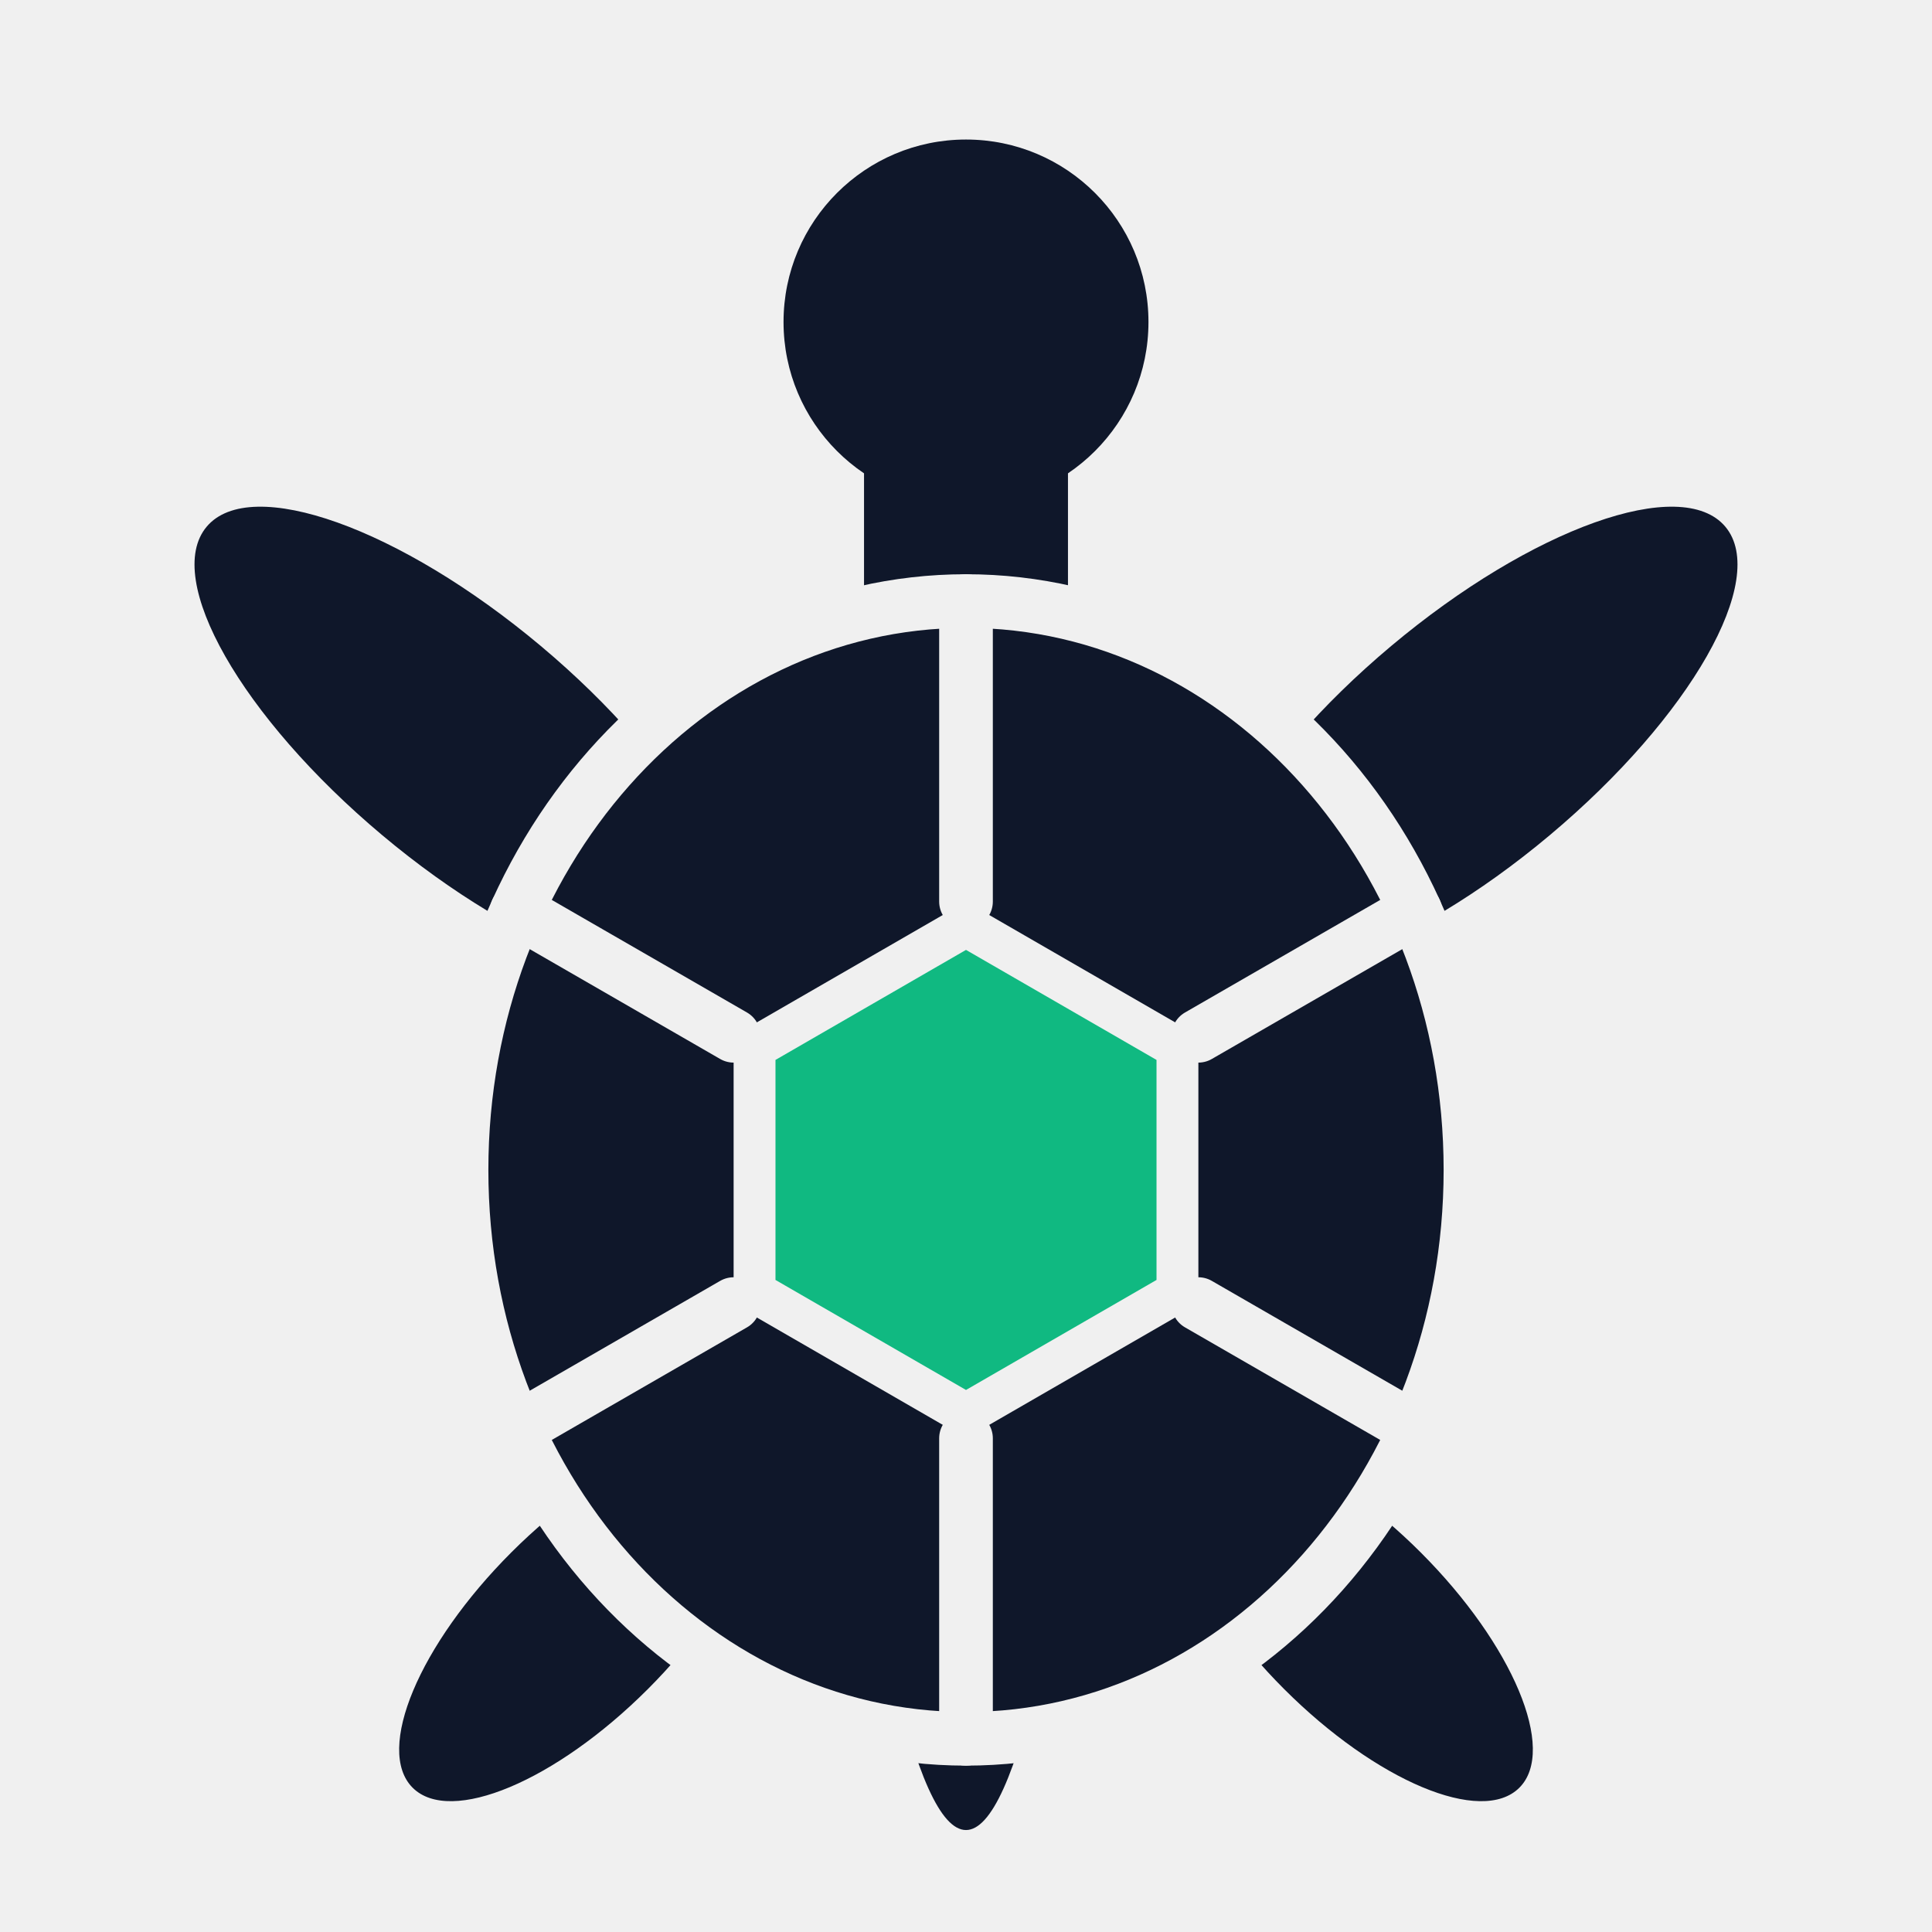
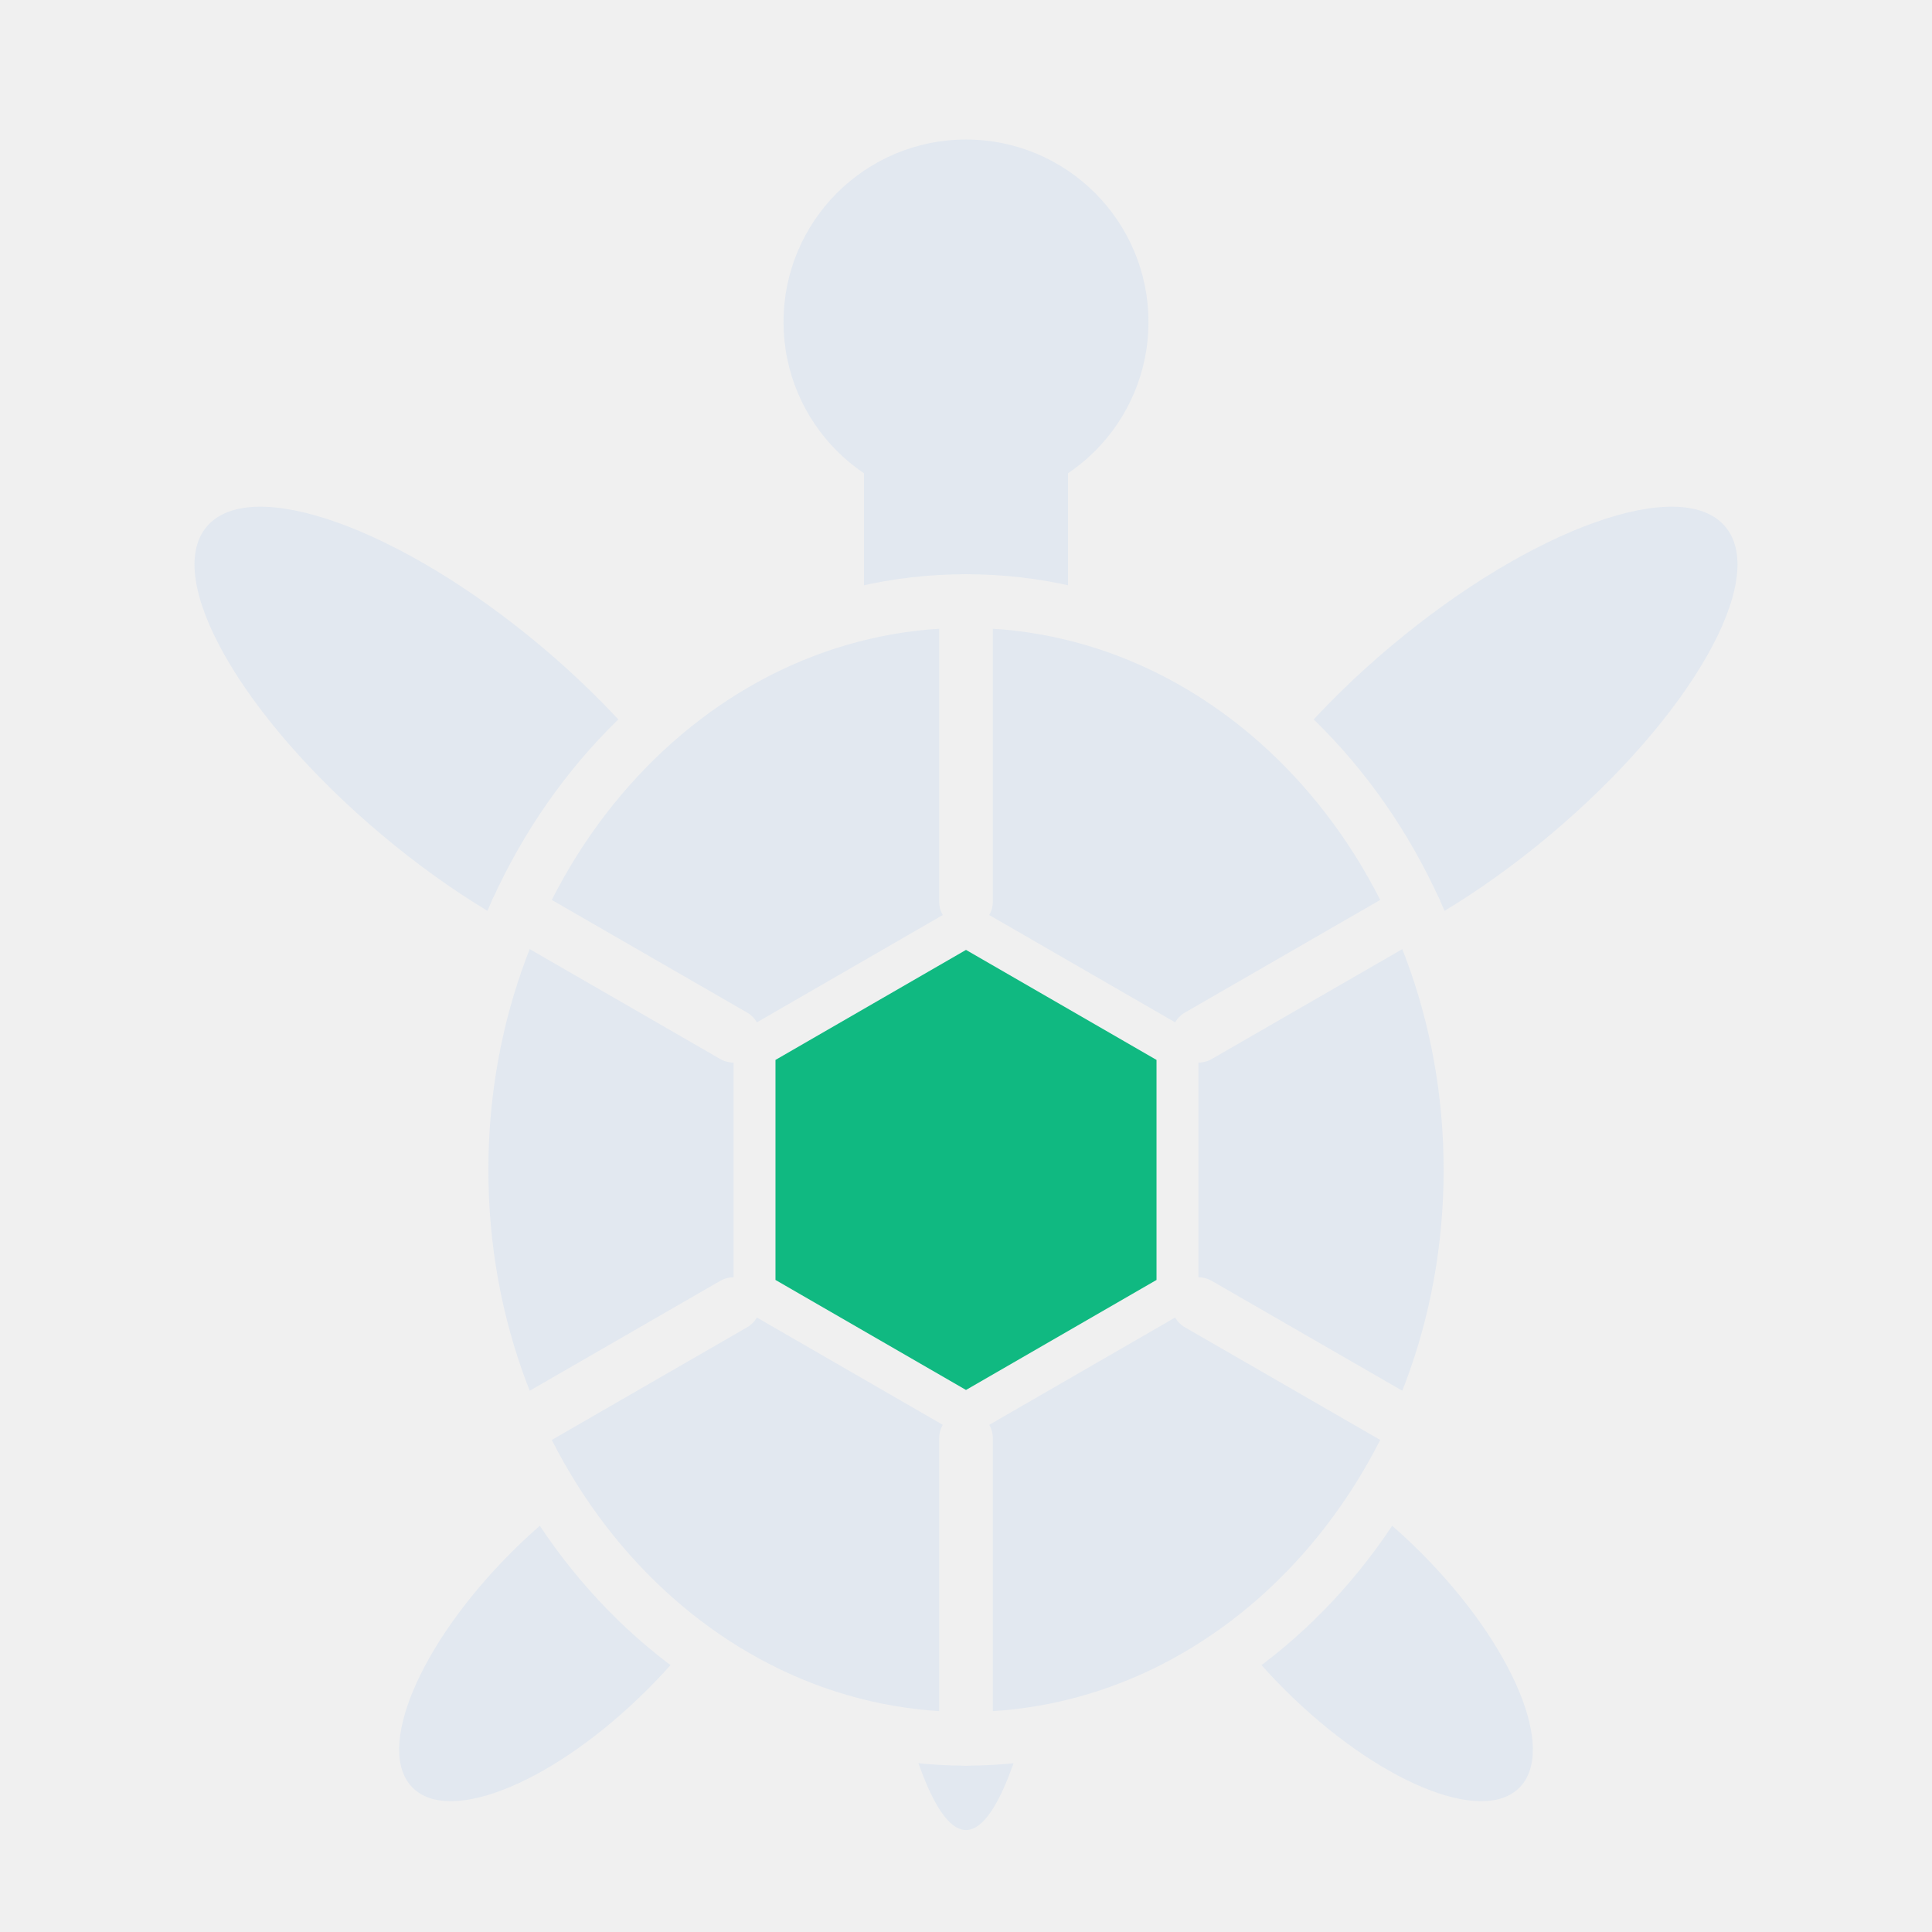
<svg xmlns="http://www.w3.org/2000/svg" viewBox="-180 -200 360 360" aria-label="Turtle Trips">
  <defs>
-     <mask id="tt-logo-scutes">
+     <mask id="tt-logo-dark-scutes">
      <rect x="-180" y="-200" width="360" height="360" fill="white" />
      <ellipse cx="0" cy="18" rx="94" ry="106" fill="none" stroke="black" stroke-width="10" />
      <polygon points="0,-32 43.3,-7 43.3,43 0,68 -43.3,43 -43.3,-7" fill="black" />
      <g stroke="black" stroke-width="10" stroke-linecap="round">
        <line x1="0" y1="-32" x2="0" y2="-88" />
        <line x1="43.3" y1="-7" x2="83.7" y2="-30.3" />
        <line x1="-43.3" y1="-7" x2="-83.7" y2="-30.3" />
        <line x1="43.3" y1="43" x2="83.7" y2="66.3" />
        <line x1="-43.3" y1="43" x2="-83.7" y2="66.3" />
        <line x1="0" y1="68" x2="0" y2="124" />
      </g>
    </mask>
  </defs>
-   <g mask="url(#tt-logo-scutes)">
-     <g fill="#0F172A">
+   <g mask="url(#tt-logo-dark-scutes)">
+     <g fill="#E2E8F0">
      <ellipse cx="0" cy="0" rx="62" ry="23" transform="translate(-94,-62) rotate(40)" />
      <ellipse cx="0" cy="0" rx="62" ry="23" transform="translate(94,-62) rotate(-40)" />
      <ellipse cx="0" cy="0" rx="44" ry="18" transform="translate(-72,102) rotate(-45)" />
      <ellipse cx="0" cy="0" rx="44" ry="18" transform="translate(72,102) rotate(45)" />
      <path d="M -14 110 Q 0 172 14 110 Z" />
      <circle cx="0" cy="-140" r="34" />
      <rect x="-19" y="-140" width="38" height="70" />
      <ellipse cx="0" cy="18" rx="94" ry="106" />
    </g>
  </g>
  <polygon points="0,-23 35.5,-2.5 35.5,38.5 0,59 -35.5,38.5 -35.5,-2.5" fill="#10B981" />
</svg>
